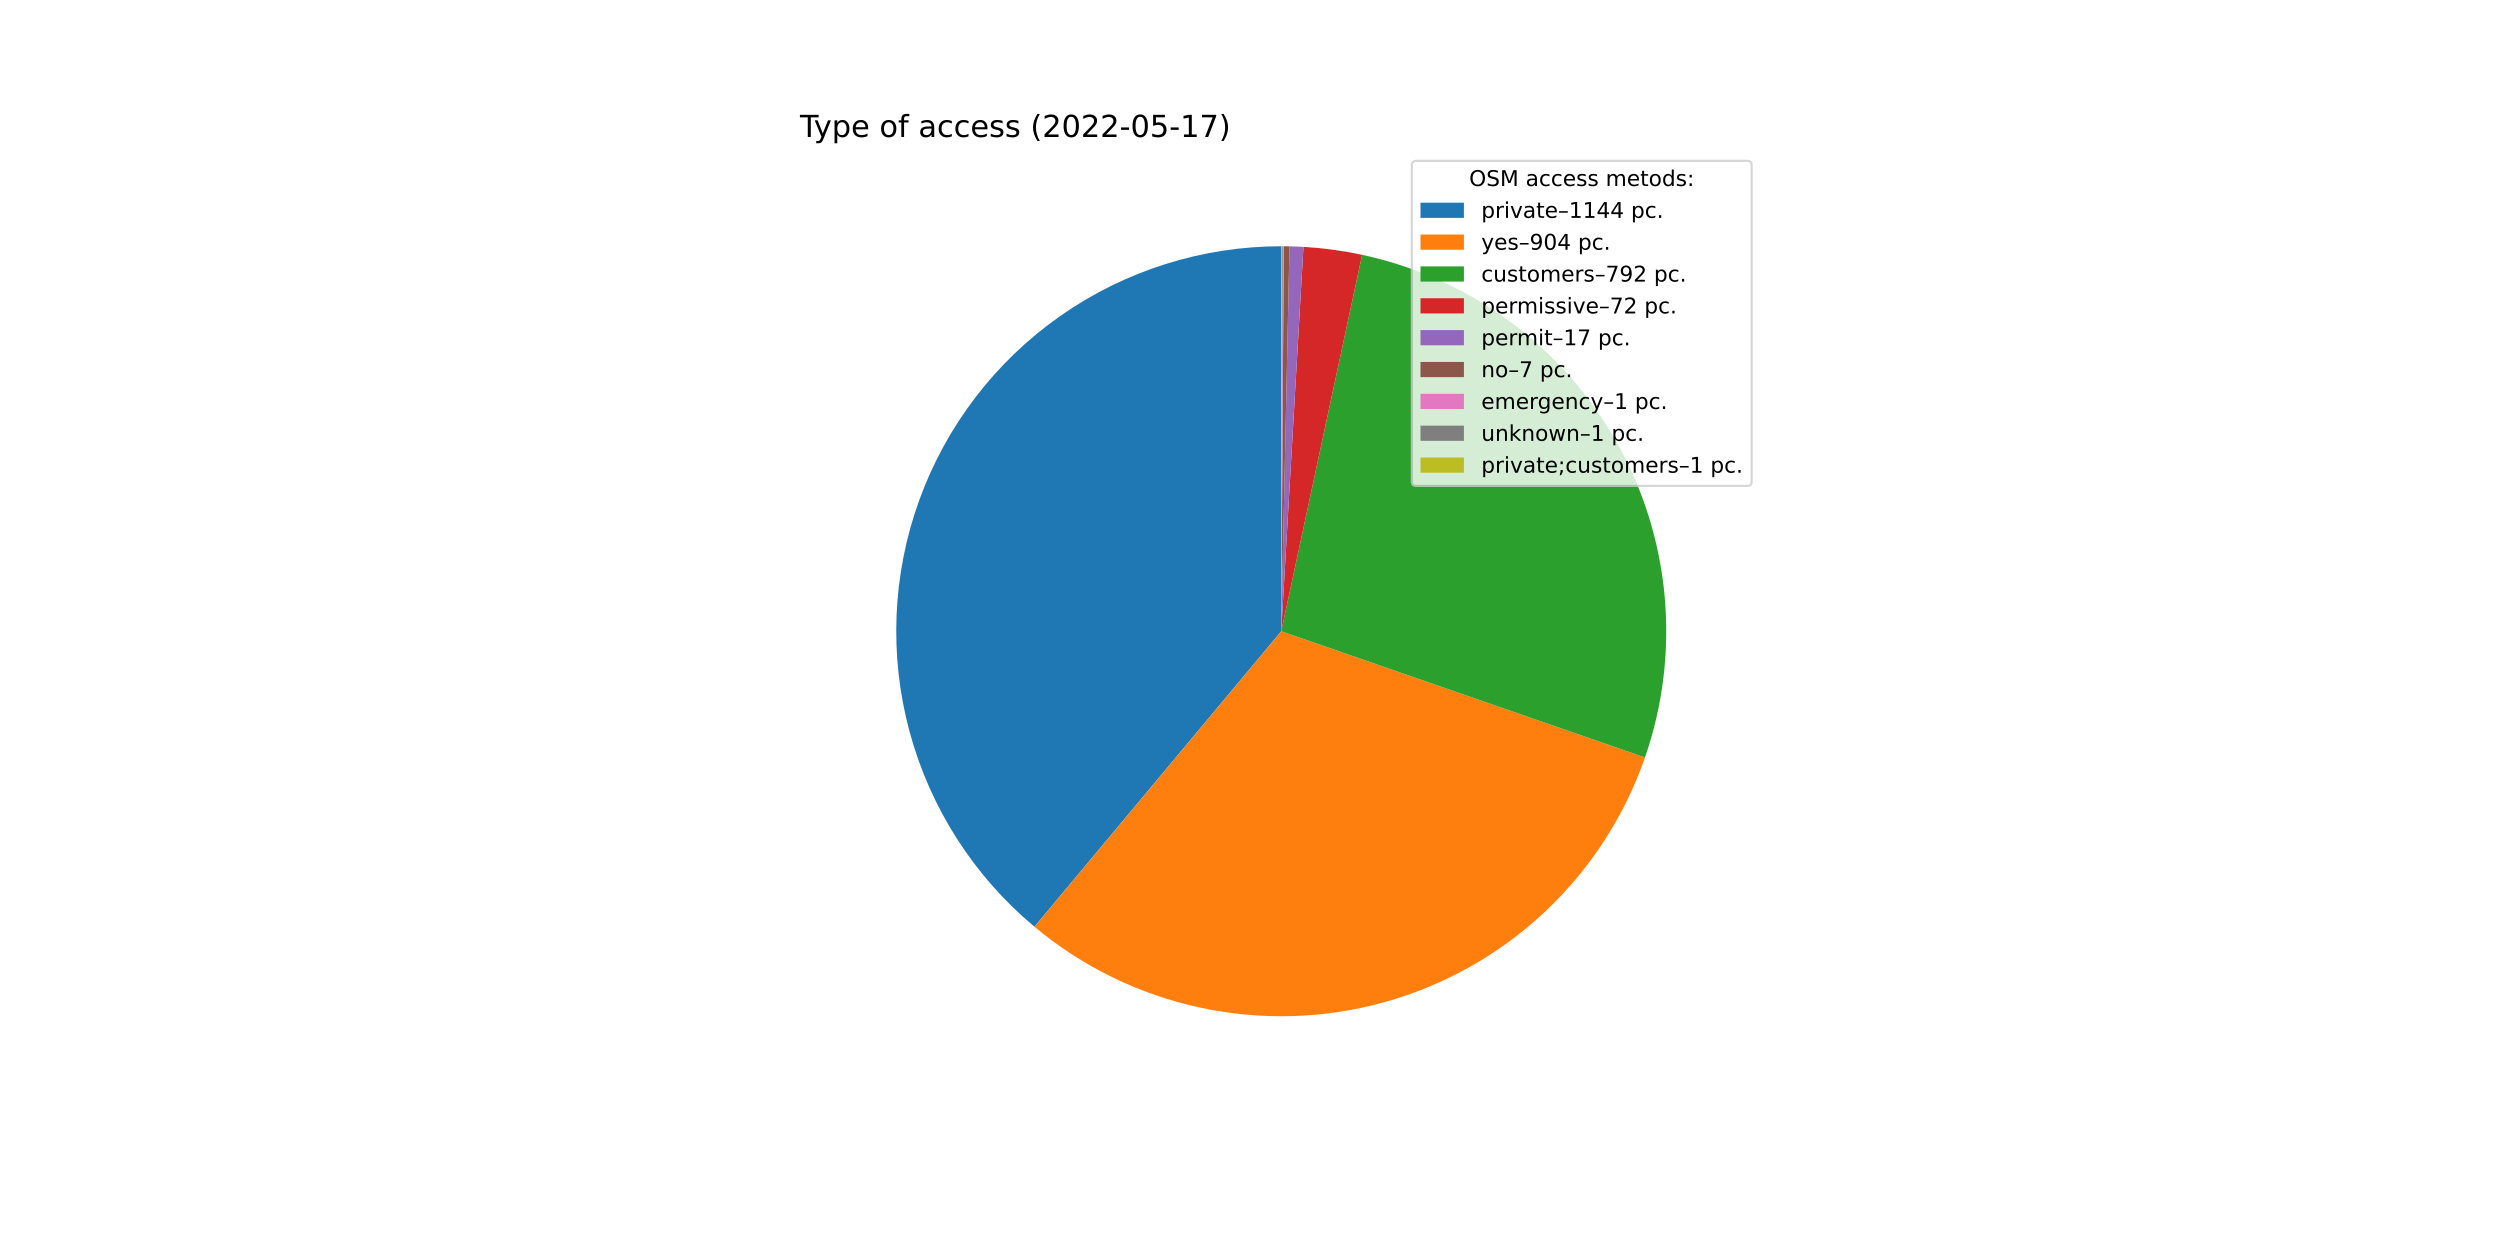
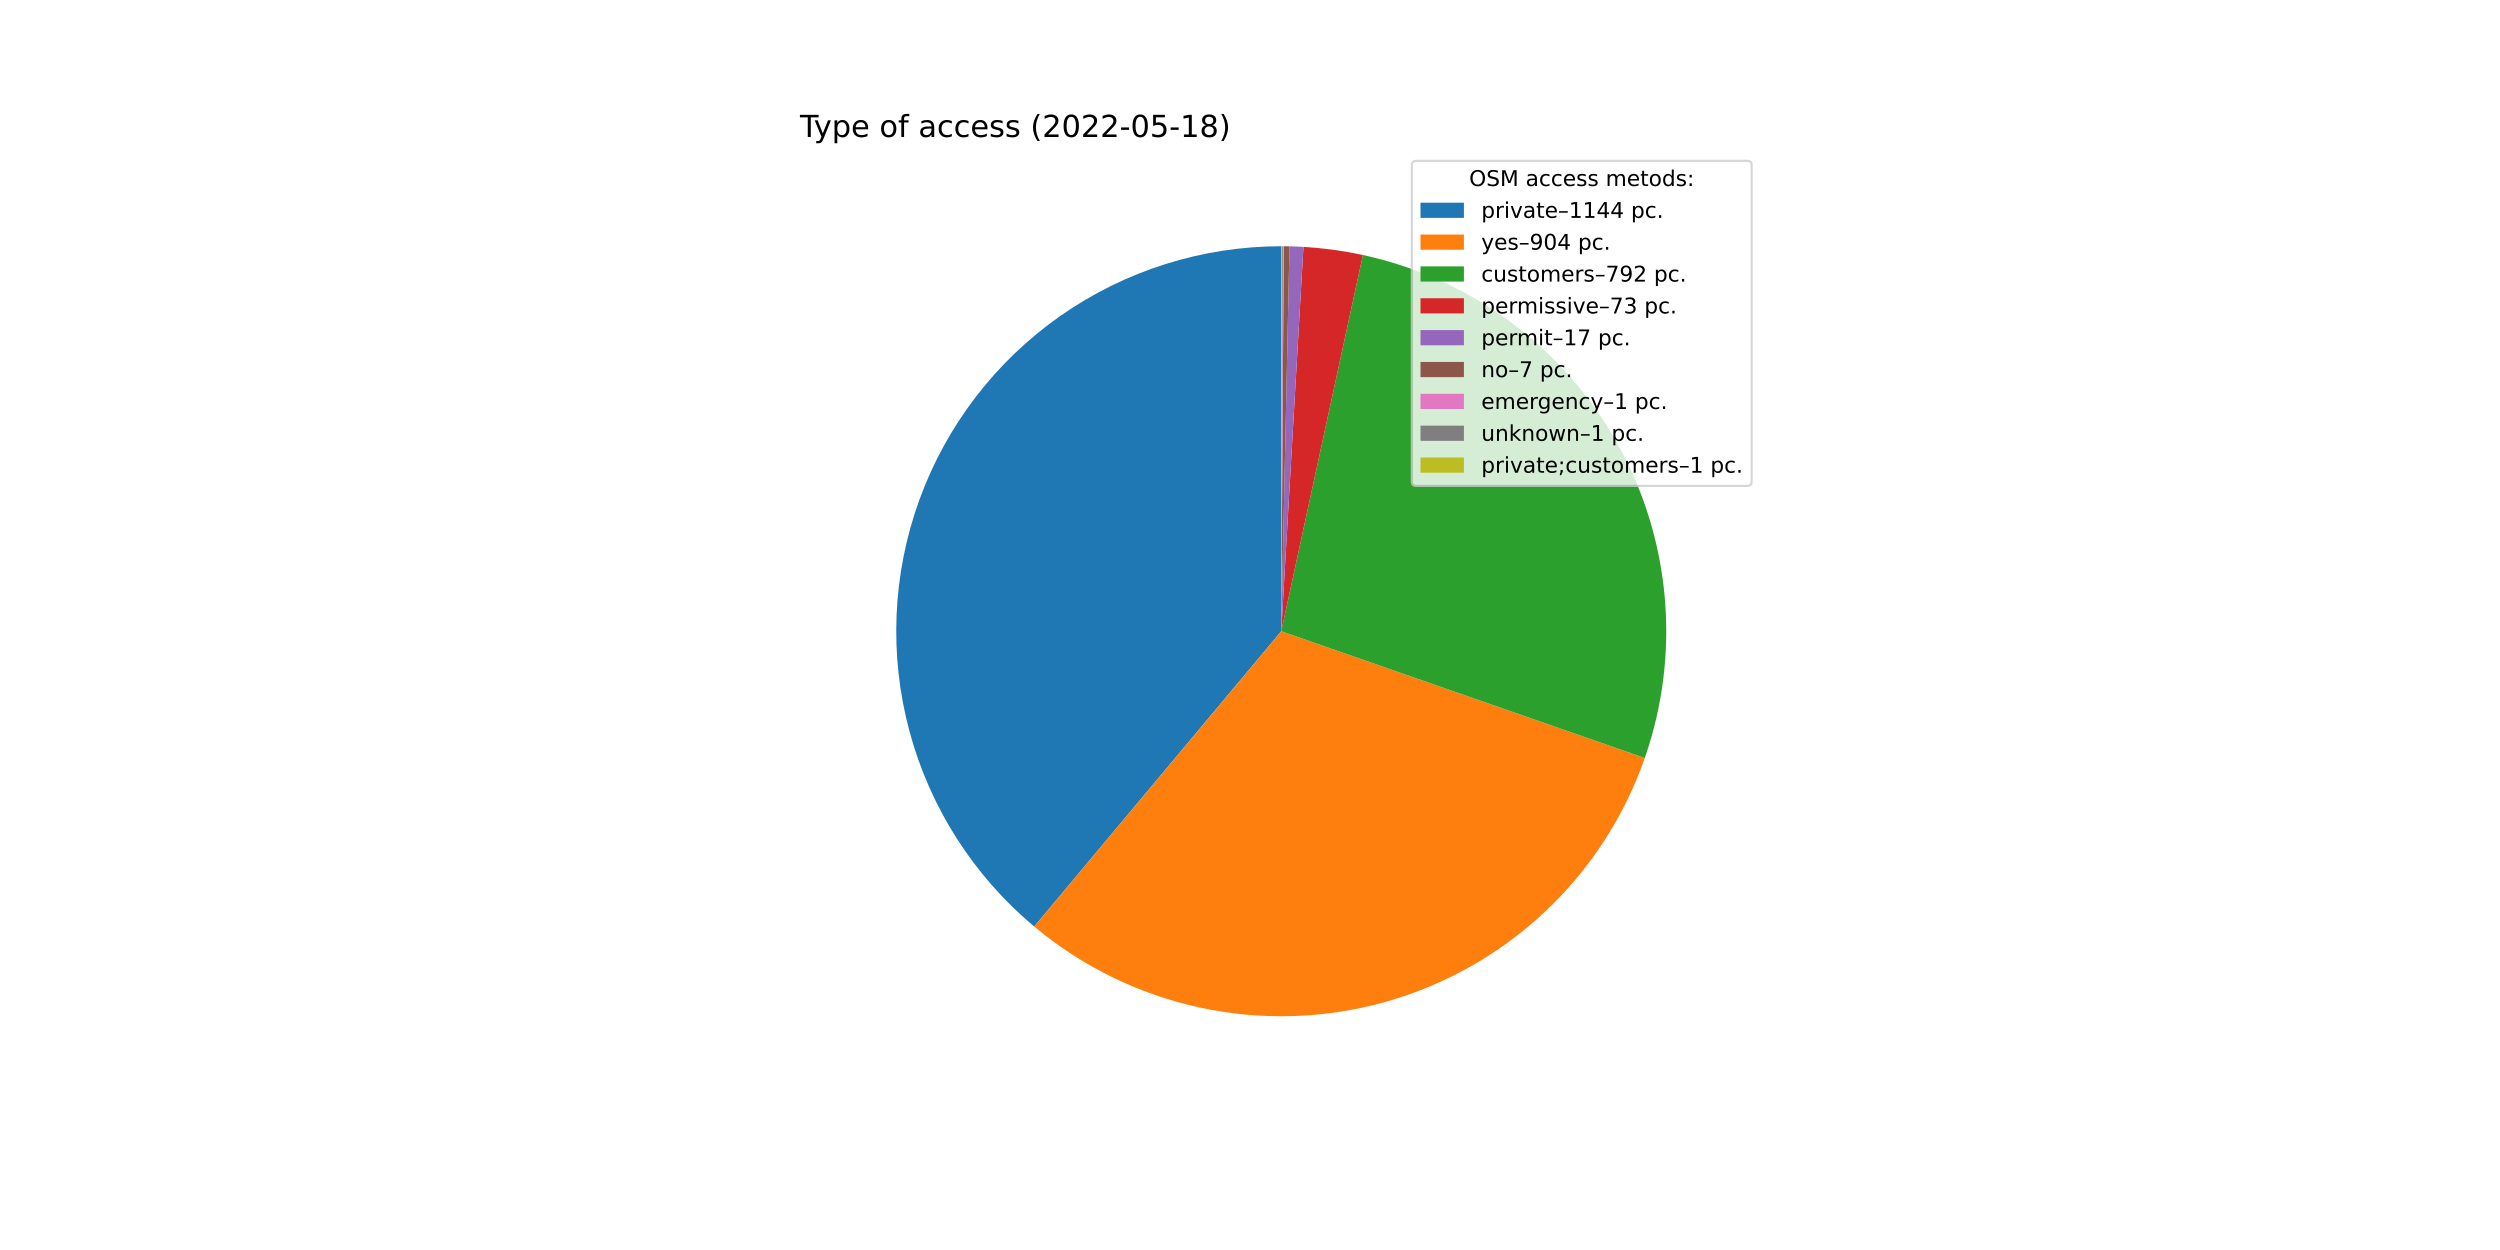
<svg xmlns="http://www.w3.org/2000/svg" xmlns:xlink="http://www.w3.org/1999/xlink" width="1152pt" height="576pt" viewBox="0 0 1152 576" version="1.1">
  <defs>
    <style type="text/css">*{stroke-linejoin: round; stroke-linecap: butt}</style>
  </defs>
  <g id="figure_1">
    <g id="patch_1">
      <path d="M 0 576  L 1152 576  L 1152 0  L 0 0  z " style="fill: #ffffff" />
    </g>
    <g id="axes_1">
      <g id="patch_2">
-         <path d="M 590.4 113.472  C 553.963 113.472 518.396 124.697 488.561 145.613  C 458.726 166.529 436.046 196.138 423.623 230.391  C 411.199 264.644 409.625 301.907 419.115 337.087  C 428.605 372.266 448.706 403.681 476.671 427.039  L 590.4 290.88  L 590.4 113.472  z " style="fill: #1f77b4" />
+         <path d="M 590.4 113.472  C 553.976 113.472 518.421 124.689 488.591 145.592  C 458.762 166.495 436.081 196.085 423.648 230.322  C 411.214 264.558 409.621 301.807 419.086 336.98  C 428.551 372.153 448.622 403.572 476.558 426.945  L 590.4 290.88  L 590.4 113.472  z " style="fill: #1f77b4" />
      </g>
      <g id="patch_3">
-         <path d="M 476.671 427.039  C 498.706 445.444 524.883 458.228 552.946 464.289  C 581.009 470.351 610.129 469.51 637.796 461.84  C 665.462 454.17 690.858 439.897 711.794 420.252  C 732.731 400.606 748.589 376.169 758.002 349.046  L 590.4 290.88  L 476.671 427.039  z " style="fill: #ff7f0e" />
+         <path d="M 476.558 426.945  C 498.57 445.362 524.726 458.165 552.773 464.252  C 580.821 470.339 609.931 469.53 637.597 461.895  C 665.263 454.259 690.668 440.023 711.623 420.412  C 732.578 400.801 748.465 376.395 757.915 349.295  L 590.4 290.88  L 476.558 426.945  z " style="fill: #ff7f0e" />
      </g>
      <g id="patch_4">
-         <path d="M 758.002 349.046  C 766.239 325.309 769.341 300.091 767.102 275.066  C 764.862 250.041 757.332 225.775 745.01 203.878  C 732.689 181.982 715.855 162.951 695.627 148.048  C 675.398 133.146 652.233 122.709 627.668 117.431  L 590.4 290.88  L 758.002 349.046  z " style="fill: #2ca02c" />
+         <path d="M 757.915 349.295  C 766.185 325.579 769.325 300.375 767.127 275.355  C 764.929 250.335 757.443 226.064 745.165 204.153  C 732.886 182.243 716.094 163.187 695.901 148.251  C 675.708 133.314 652.572 122.835 628.027 117.508  L 590.4 290.88  L 757.915 349.295  z " style="fill: #2ca02c" />
      </g>
      <g id="patch_5">
-         <path d="M 627.668 117.431  C 623.218 116.474 618.733 115.69 614.222 115.079  C 609.711 114.467 605.179 114.03 600.635 113.767  L 590.4 290.88  L 627.668 117.431  z " style="fill: #d62728" />
+         <path d="M 628.027 117.508  C 623.518 116.53 618.973 115.727 614.402 115.103  C 609.831 114.479 605.237 114.033 600.631 113.767  L 590.4 290.88  L 628.027 117.508  z " style="fill: #d62728" />
      </g>
      <g id="patch_6">
-         <path d="M 600.635 113.767  C 599.562 113.705 598.489 113.653 597.415 113.611  C 596.341 113.568 595.267 113.536 594.192 113.513  L 590.4 290.88  L 600.635 113.767  z " style="fill: #9467bd" />
+         <path d="M 600.631 113.767  C 599.559 113.705 598.486 113.653 597.412 113.611  C 596.339 113.568 595.265 113.535 594.191 113.513  L 590.4 290.88  L 600.631 113.767  z " style="fill: #9467bd" />
      </g>
      <g id="patch_7">
-         <path d="M 594.192 113.513  C 593.75 113.503 593.308 113.495 592.865 113.489  C 592.423 113.483 591.98 113.478 591.538 113.476  L 590.4 290.88  L 594.192 113.513  z " style="fill: #8c564b" />
+         <path d="M 594.191 113.513  C 593.749 113.503 593.307 113.495 592.864 113.489  C 592.422 113.483 591.98 113.478 591.537 113.476  L 590.4 290.88  L 594.191 113.513  z " style="fill: #8c564b" />
      </g>
      <g id="patch_8">
-         <path d="M 591.538 113.476  C 591.475 113.475 591.411 113.475 591.348 113.475  C 591.285 113.474 591.222 113.474 591.159 113.474  L 590.4 290.88  L 591.538 113.476  z " style="fill: #e377c2" />
+         <path d="M 591.537 113.476  C 591.474 113.475 591.411 113.475 591.348 113.475  C 591.285 113.474 591.222 113.474 591.158 113.474  L 590.4 290.88  L 591.537 113.476  z " style="fill: #e377c2" />
      </g>
      <g id="patch_9">
-         <path d="M 591.159 113.474  C 591.095 113.473 591.032 113.473 590.969 113.473  C 590.906 113.473 590.842 113.473 590.779 113.472  L 590.4 290.88  L 591.159 113.474  z " style="fill: #7f7f7f" />
+         <path d="M 591.158 113.474  C 591.095 113.473 591.032 113.473 590.969 113.473  C 590.906 113.473 590.842 113.473 590.779 113.472  L 590.4 290.88  L 591.158 113.474  z " style="fill: #7f7f7f" />
      </g>
      <g id="patch_10">
        <path d="M 590.779 113.472  C 590.716 113.472 590.653 113.472 590.59 113.472  C 590.526 113.472 590.463 113.472 590.4 113.472  L 590.4 290.88  L 590.779 113.472  z " style="fill: #bcbd22" />
      </g>
      <g id="matplotlib.axis_1" />
      <g id="matplotlib.axis_2" />
      <g id="text_1">
        <g transform="translate(368.64 63.12)scale(0.14 -0.14)">
          <defs>
            <path id="DejaVuSans-54" d="M -19 4666  L 3928 4666  L 3928 4134  L 2272 4134  L 2272 0  L 1638 0  L 1638 4134  L -19 4134  L -19 4666  z " transform="scale(0.015625)" />
            <path id="DejaVuSans-79" d="M 2059 -325  Q 1816 -950 1584 -1140  Q 1353 -1331 966 -1331  L 506 -1331  L 506 -850  L 844 -850  Q 1081 -850 1212 -737  Q 1344 -625 1503 -206  L 1606 56  L 191 3500  L 800 3500  L 1894 763  L 2988 3500  L 3597 3500  L 2059 -325  z " transform="scale(0.015625)" />
            <path id="DejaVuSans-70" d="M 1159 525  L 1159 -1331  L 581 -1331  L 581 3500  L 1159 3500  L 1159 2969  Q 1341 3281 1617 3432  Q 1894 3584 2278 3584  Q 2916 3584 3314 3078  Q 3713 2572 3713 1747  Q 3713 922 3314 415  Q 2916 -91 2278 -91  Q 1894 -91 1617 61  Q 1341 213 1159 525  z M 3116 1747  Q 3116 2381 2855 2742  Q 2594 3103 2138 3103  Q 1681 3103 1420 2742  Q 1159 2381 1159 1747  Q 1159 1113 1420 752  Q 1681 391 2138 391  Q 2594 391 2855 752  Q 3116 1113 3116 1747  z " transform="scale(0.015625)" />
            <path id="DejaVuSans-65" d="M 3597 1894  L 3597 1613  L 953 1613  Q 991 1019 1311 708  Q 1631 397 2203 397  Q 2534 397 2845 478  Q 3156 559 3463 722  L 3463 178  Q 3153 47 2828 -22  Q 2503 -91 2169 -91  Q 1331 -91 842 396  Q 353 884 353 1716  Q 353 2575 817 3079  Q 1281 3584 2069 3584  Q 2775 3584 3186 3129  Q 3597 2675 3597 1894  z M 3022 2063  Q 3016 2534 2758 2815  Q 2500 3097 2075 3097  Q 1594 3097 1305 2825  Q 1016 2553 972 2059  L 3022 2063  z " transform="scale(0.015625)" />
            <path id="DejaVuSans-20" transform="scale(0.015625)" />
            <path id="DejaVuSans-6f" d="M 1959 3097  Q 1497 3097 1228 2736  Q 959 2375 959 1747  Q 959 1119 1226 758  Q 1494 397 1959 397  Q 2419 397 2687 759  Q 2956 1122 2956 1747  Q 2956 2369 2687 2733  Q 2419 3097 1959 3097  z M 1959 3584  Q 2709 3584 3137 3096  Q 3566 2609 3566 1747  Q 3566 888 3137 398  Q 2709 -91 1959 -91  Q 1206 -91 779 398  Q 353 888 353 1747  Q 353 2609 779 3096  Q 1206 3584 1959 3584  z " transform="scale(0.015625)" />
            <path id="DejaVuSans-66" d="M 2375 4863  L 2375 4384  L 1825 4384  Q 1516 4384 1395 4259  Q 1275 4134 1275 3809  L 1275 3500  L 2222 3500  L 2222 3053  L 1275 3053  L 1275 0  L 697 0  L 697 3053  L 147 3053  L 147 3500  L 697 3500  L 697 3744  Q 697 4328 969 4595  Q 1241 4863 1831 4863  L 2375 4863  z " transform="scale(0.015625)" />
            <path id="DejaVuSans-61" d="M 2194 1759  Q 1497 1759 1228 1600  Q 959 1441 959 1056  Q 959 750 1161 570  Q 1363 391 1709 391  Q 2188 391 2477 730  Q 2766 1069 2766 1631  L 2766 1759  L 2194 1759  z M 3341 1997  L 3341 0  L 2766 0  L 2766 531  Q 2569 213 2275 61  Q 1981 -91 1556 -91  Q 1019 -91 701 211  Q 384 513 384 1019  Q 384 1609 779 1909  Q 1175 2209 1959 2209  L 2766 2209  L 2766 2266  Q 2766 2663 2505 2880  Q 2244 3097 1772 3097  Q 1472 3097 1187 3025  Q 903 2953 641 2809  L 641 3341  Q 956 3463 1253 3523  Q 1550 3584 1831 3584  Q 2591 3584 2966 3190  Q 3341 2797 3341 1997  z " transform="scale(0.015625)" />
            <path id="DejaVuSans-63" d="M 3122 3366  L 3122 2828  Q 2878 2963 2633 3030  Q 2388 3097 2138 3097  Q 1578 3097 1268 2742  Q 959 2388 959 1747  Q 959 1106 1268 751  Q 1578 397 2138 397  Q 2388 397 2633 464  Q 2878 531 3122 666  L 3122 134  Q 2881 22 2623 -34  Q 2366 -91 2075 -91  Q 1284 -91 818 406  Q 353 903 353 1747  Q 353 2603 823 3093  Q 1294 3584 2113 3584  Q 2378 3584 2631 3529  Q 2884 3475 3122 3366  z " transform="scale(0.015625)" />
            <path id="DejaVuSans-73" d="M 2834 3397  L 2834 2853  Q 2591 2978 2328 3040  Q 2066 3103 1784 3103  Q 1356 3103 1142 2972  Q 928 2841 928 2578  Q 928 2378 1081 2264  Q 1234 2150 1697 2047  L 1894 2003  Q 2506 1872 2764 1633  Q 3022 1394 3022 966  Q 3022 478 2636 193  Q 2250 -91 1575 -91  Q 1294 -91 989 -36  Q 684 19 347 128  L 347 722  Q 666 556 975 473  Q 1284 391 1588 391  Q 1994 391 2212 530  Q 2431 669 2431 922  Q 2431 1156 2273 1281  Q 2116 1406 1581 1522  L 1381 1569  Q 847 1681 609 1914  Q 372 2147 372 2553  Q 372 3047 722 3315  Q 1072 3584 1716 3584  Q 2034 3584 2315 3537  Q 2597 3491 2834 3397  z " transform="scale(0.015625)" />
            <path id="DejaVuSans-28" d="M 1984 4856  Q 1566 4138 1362 3434  Q 1159 2731 1159 2009  Q 1159 1288 1364 580  Q 1569 -128 1984 -844  L 1484 -844  Q 1016 -109 783 600  Q 550 1309 550 2009  Q 550 2706 781 3412  Q 1013 4119 1484 4856  L 1984 4856  z " transform="scale(0.015625)" />
            <path id="DejaVuSans-32" d="M 1228 531  L 3431 531  L 3431 0  L 469 0  L 469 531  Q 828 903 1448 1529  Q 2069 2156 2228 2338  Q 2531 2678 2651 2914  Q 2772 3150 2772 3378  Q 2772 3750 2511 3984  Q 2250 4219 1831 4219  Q 1534 4219 1204 4116  Q 875 4013 500 3803  L 500 4441  Q 881 4594 1212 4672  Q 1544 4750 1819 4750  Q 2544 4750 2975 4387  Q 3406 4025 3406 3419  Q 3406 3131 3298 2873  Q 3191 2616 2906 2266  Q 2828 2175 2409 1742  Q 1991 1309 1228 531  z " transform="scale(0.015625)" />
            <path id="DejaVuSans-30" d="M 2034 4250  Q 1547 4250 1301 3770  Q 1056 3291 1056 2328  Q 1056 1369 1301 889  Q 1547 409 2034 409  Q 2525 409 2770 889  Q 3016 1369 3016 2328  Q 3016 3291 2770 3770  Q 2525 4250 2034 4250  z M 2034 4750  Q 2819 4750 3233 4129  Q 3647 3509 3647 2328  Q 3647 1150 3233 529  Q 2819 -91 2034 -91  Q 1250 -91 836 529  Q 422 1150 422 2328  Q 422 3509 836 4129  Q 1250 4750 2034 4750  z " transform="scale(0.015625)" />
            <path id="DejaVuSans-2d" d="M 313 2009  L 1997 2009  L 1997 1497  L 313 1497  L 313 2009  z " transform="scale(0.015625)" />
            <path id="DejaVuSans-35" d="M 691 4666  L 3169 4666  L 3169 4134  L 1269 4134  L 1269 2991  Q 1406 3038 1543 3061  Q 1681 3084 1819 3084  Q 2600 3084 3056 2656  Q 3513 2228 3513 1497  Q 3513 744 3044 326  Q 2575 -91 1722 -91  Q 1428 -91 1123 -41  Q 819 9 494 109  L 494 744  Q 775 591 1075 516  Q 1375 441 1709 441  Q 2250 441 2565 725  Q 2881 1009 2881 1497  Q 2881 1984 2565 2268  Q 2250 2553 1709 2553  Q 1456 2553 1204 2497  Q 953 2441 691 2322  L 691 4666  z " transform="scale(0.015625)" />
            <path id="DejaVuSans-31" d="M 794 531  L 1825 531  L 1825 4091  L 703 3866  L 703 4441  L 1819 4666  L 2450 4666  L 2450 531  L 3481 531  L 3481 0  L 794 0  L 794 531  z " transform="scale(0.015625)" />
-             <path id="DejaVuSans-37" d="M 525 4666  L 3525 4666  L 3525 4397  L 1831 0  L 1172 0  L 2766 4134  L 525 4134  L 525 4666  z " transform="scale(0.015625)" />
+             <path id="DejaVuSans-38" d="M 2034 2216  Q 1584 2216 1326 1975  Q 1069 1734 1069 1313  Q 1069 891 1326 650  Q 1584 409 2034 409  Q 2484 409 2743 651  Q 3003 894 3003 1313  Q 3003 1734 2745 1975  Q 2488 2216 2034 2216  z M 1403 2484  Q 997 2584 770 2862  Q 544 3141 544 3541  Q 544 4100 942 4425  Q 1341 4750 2034 4750  Q 2731 4750 3128 4425  Q 3525 4100 3525 3541  Q 3525 3141 3298 2862  Q 3072 2584 2669 2484  Q 3125 2378 3379 2068  Q 3634 1759 3634 1313  Q 3634 634 3220 271  Q 2806 -91 2034 -91  Q 1263 -91 848 271  Q 434 634 434 1313  Q 434 1759 690 2068  Q 947 2378 1403 2484  z M 1172 3481  Q 1172 3119 1398 2916  Q 1625 2713 2034 2713  Q 2441 2713 2670 2916  Q 2900 3119 2900 3481  Q 2900 3844 2670 4047  Q 2441 4250 2034 4250  Q 1625 4250 1398 4047  Q 1172 3844 1172 3481  z " transform="scale(0.015625)" />
            <path id="DejaVuSans-29" d="M 513 4856  L 1013 4856  Q 1481 4119 1714 3412  Q 1947 2706 1947 2009  Q 1947 1309 1714 600  Q 1481 -109 1013 -844  L 513 -844  Q 928 -128 1133 580  Q 1338 1288 1338 2009  Q 1338 2731 1133 3434  Q 928 4138 513 4856  z " transform="scale(0.015625)" />
          </defs>
          <use xlink:href="#DejaVuSans-54" />
          <use xlink:href="#DejaVuSans-79" x="45.459" />
          <use xlink:href="#DejaVuSans-70" x="104.639" />
          <use xlink:href="#DejaVuSans-65" x="168.115" />
          <use xlink:href="#DejaVuSans-20" x="229.639" />
          <use xlink:href="#DejaVuSans-6f" x="261.426" />
          <use xlink:href="#DejaVuSans-66" x="322.607" />
          <use xlink:href="#DejaVuSans-20" x="357.812" />
          <use xlink:href="#DejaVuSans-61" x="389.6" />
          <use xlink:href="#DejaVuSans-63" x="450.879" />
          <use xlink:href="#DejaVuSans-63" x="505.859" />
          <use xlink:href="#DejaVuSans-65" x="560.84" />
          <use xlink:href="#DejaVuSans-73" x="622.363" />
          <use xlink:href="#DejaVuSans-73" x="674.463" />
          <use xlink:href="#DejaVuSans-20" x="726.562" />
          <use xlink:href="#DejaVuSans-28" x="758.35" />
          <use xlink:href="#DejaVuSans-32" x="797.363" />
          <use xlink:href="#DejaVuSans-30" x="860.986" />
          <use xlink:href="#DejaVuSans-32" x="924.609" />
          <use xlink:href="#DejaVuSans-32" x="988.232" />
          <use xlink:href="#DejaVuSans-2d" x="1051.855" />
          <use xlink:href="#DejaVuSans-30" x="1087.939" />
          <use xlink:href="#DejaVuSans-35" x="1151.562" />
          <use xlink:href="#DejaVuSans-2d" x="1215.186" />
          <use xlink:href="#DejaVuSans-31" x="1251.27" />
-           <use xlink:href="#DejaVuSans-37" x="1314.893" />
+           <use xlink:href="#DejaVuSans-38" x="1314.893" />
          <use xlink:href="#DejaVuSans-29" x="1378.516" />
        </g>
      </g>
      <g id="legend_1">
        <g id="patch_11">
          <path d="M 652.569 223.901  L 805.16 223.901  Q 807.16 223.901 807.16 221.901  L 807.16 76.12  Q 807.16 74.12 805.16 74.12  L 652.569 74.12  Q 650.569 74.12 650.569 76.12  L 650.569 221.901  Q 650.569 223.901 652.569 223.901  z " style="fill: #ffffff; opacity: 0.8; stroke: #cccccc; stroke-linejoin: miter" />
        </g>
        <g id="text_2">
          <g transform="translate(676.9842 85.71844)scale(0.1 -0.1)">
            <defs>
              <path id="DejaVuSans-4f" d="M 2522 4238  Q 1834 4238 1429 3725  Q 1025 3213 1025 2328  Q 1025 1447 1429 934  Q 1834 422 2522 422  Q 3209 422 3611 934  Q 4013 1447 4013 2328  Q 4013 3213 3611 3725  Q 3209 4238 2522 4238  z M 2522 4750  Q 3503 4750 4090 4092  Q 4678 3434 4678 2328  Q 4678 1225 4090 567  Q 3503 -91 2522 -91  Q 1538 -91 948 565  Q 359 1222 359 2328  Q 359 3434 948 4092  Q 1538 4750 2522 4750  z " transform="scale(0.015625)" />
              <path id="DejaVuSans-53" d="M 3425 4513  L 3425 3897  Q 3066 4069 2747 4153  Q 2428 4238 2131 4238  Q 1616 4238 1336 4038  Q 1056 3838 1056 3469  Q 1056 3159 1242 3001  Q 1428 2844 1947 2747  L 2328 2669  Q 3034 2534 3370 2195  Q 3706 1856 3706 1288  Q 3706 609 3251 259  Q 2797 -91 1919 -91  Q 1588 -91 1214 -16  Q 841 59 441 206  L 441 856  Q 825 641 1194 531  Q 1563 422 1919 422  Q 2459 422 2753 634  Q 3047 847 3047 1241  Q 3047 1584 2836 1778  Q 2625 1972 2144 2069  L 1759 2144  Q 1053 2284 737 2584  Q 422 2884 422 3419  Q 422 4038 858 4394  Q 1294 4750 2059 4750  Q 2388 4750 2728 4690  Q 3069 4631 3425 4513  z " transform="scale(0.015625)" />
              <path id="DejaVuSans-4d" d="M 628 4666  L 1569 4666  L 2759 1491  L 3956 4666  L 4897 4666  L 4897 0  L 4281 0  L 4281 4097  L 3078 897  L 2444 897  L 1241 4097  L 1241 0  L 628 0  L 628 4666  z " transform="scale(0.015625)" />
              <path id="DejaVuSans-6d" d="M 3328 2828  Q 3544 3216 3844 3400  Q 4144 3584 4550 3584  Q 5097 3584 5394 3201  Q 5691 2819 5691 2113  L 5691 0  L 5113 0  L 5113 2094  Q 5113 2597 4934 2840  Q 4756 3084 4391 3084  Q 3944 3084 3684 2787  Q 3425 2491 3425 1978  L 3425 0  L 2847 0  L 2847 2094  Q 2847 2600 2669 2842  Q 2491 3084 2119 3084  Q 1678 3084 1418 2786  Q 1159 2488 1159 1978  L 1159 0  L 581 0  L 581 3500  L 1159 3500  L 1159 2956  Q 1356 3278 1631 3431  Q 1906 3584 2284 3584  Q 2666 3584 2933 3390  Q 3200 3197 3328 2828  z " transform="scale(0.015625)" />
              <path id="DejaVuSans-74" d="M 1172 4494  L 1172 3500  L 2356 3500  L 2356 3053  L 1172 3053  L 1172 1153  Q 1172 725 1289 603  Q 1406 481 1766 481  L 2356 481  L 2356 0  L 1766 0  Q 1100 0 847 248  Q 594 497 594 1153  L 594 3053  L 172 3053  L 172 3500  L 594 3500  L 594 4494  L 1172 4494  z " transform="scale(0.015625)" />
              <path id="DejaVuSans-64" d="M 2906 2969  L 2906 4863  L 3481 4863  L 3481 0  L 2906 0  L 2906 525  Q 2725 213 2448 61  Q 2172 -91 1784 -91  Q 1150 -91 751 415  Q 353 922 353 1747  Q 353 2572 751 3078  Q 1150 3584 1784 3584  Q 2172 3584 2448 3432  Q 2725 3281 2906 2969  z M 947 1747  Q 947 1113 1208 752  Q 1469 391 1925 391  Q 2381 391 2643 752  Q 2906 1113 2906 1747  Q 2906 2381 2643 2742  Q 2381 3103 1925 3103  Q 1469 3103 1208 2742  Q 947 2381 947 1747  z " transform="scale(0.015625)" />
              <path id="DejaVuSans-3a" d="M 750 794  L 1409 794  L 1409 0  L 750 0  L 750 794  z M 750 3309  L 1409 3309  L 1409 2516  L 750 2516  L 750 3309  z " transform="scale(0.015625)" />
            </defs>
            <use xlink:href="#DejaVuSans-4f" />
            <use xlink:href="#DejaVuSans-53" x="78.711" />
            <use xlink:href="#DejaVuSans-4d" x="142.188" />
            <use xlink:href="#DejaVuSans-20" x="228.467" />
            <use xlink:href="#DejaVuSans-61" x="260.254" />
            <use xlink:href="#DejaVuSans-63" x="321.533" />
            <use xlink:href="#DejaVuSans-63" x="376.514" />
            <use xlink:href="#DejaVuSans-65" x="431.494" />
            <use xlink:href="#DejaVuSans-73" x="493.018" />
            <use xlink:href="#DejaVuSans-73" x="545.117" />
            <use xlink:href="#DejaVuSans-20" x="597.217" />
            <use xlink:href="#DejaVuSans-6d" x="629.004" />
            <use xlink:href="#DejaVuSans-65" x="726.416" />
            <use xlink:href="#DejaVuSans-74" x="787.939" />
            <use xlink:href="#DejaVuSans-6f" x="827.148" />
            <use xlink:href="#DejaVuSans-64" x="888.33" />
            <use xlink:href="#DejaVuSans-73" x="951.807" />
            <use xlink:href="#DejaVuSans-3a" x="1003.906" />
          </g>
        </g>
        <g id="patch_12">
          <path d="M 654.569 100.397  L 674.569 100.397  L 674.569 93.397  L 654.569 93.397  z " style="fill: #1f77b4" />
        </g>
        <g id="text_3">
          <g transform="translate(682.5694 100.3966)scale(0.1 -0.1)">
            <defs>
              <path id="DejaVuSans-72" d="M 2631 2963  Q 2534 3019 2420 3045  Q 2306 3072 2169 3072  Q 1681 3072 1420 2755  Q 1159 2438 1159 1844  L 1159 0  L 581 0  L 581 3500  L 1159 3500  L 1159 2956  Q 1341 3275 1631 3429  Q 1922 3584 2338 3584  Q 2397 3584 2469 3576  Q 2541 3569 2628 3553  L 2631 2963  z " transform="scale(0.015625)" />
              <path id="DejaVuSans-69" d="M 603 3500  L 1178 3500  L 1178 0  L 603 0  L 603 3500  z M 603 4863  L 1178 4863  L 1178 4134  L 603 4134  L 603 4863  z " transform="scale(0.015625)" />
              <path id="DejaVuSans-76" d="M 191 3500  L 800 3500  L 1894 563  L 2988 3500  L 3597 3500  L 2284 0  L 1503 0  L 191 3500  z " transform="scale(0.015625)" />
              <path id="DejaVuSans-2013" d="M 313 1978  L 2888 1978  L 2888 1528  L 313 1528  L 313 1978  z " transform="scale(0.015625)" />
              <path id="DejaVuSans-34" d="M 2419 4116  L 825 1625  L 2419 1625  L 2419 4116  z M 2253 4666  L 3047 4666  L 3047 1625  L 3713 1625  L 3713 1100  L 3047 1100  L 3047 0  L 2419 0  L 2419 1100  L 313 1100  L 313 1709  L 2253 4666  z " transform="scale(0.015625)" />
              <path id="DejaVuSans-2e" d="M 684 794  L 1344 794  L 1344 0  L 684 0  L 684 794  z " transform="scale(0.015625)" />
            </defs>
            <use xlink:href="#DejaVuSans-70" />
            <use xlink:href="#DejaVuSans-72" x="63.477" />
            <use xlink:href="#DejaVuSans-69" x="104.59" />
            <use xlink:href="#DejaVuSans-76" x="132.373" />
            <use xlink:href="#DejaVuSans-61" x="191.553" />
            <use xlink:href="#DejaVuSans-74" x="252.832" />
            <use xlink:href="#DejaVuSans-65" x="292.041" />
            <use xlink:href="#DejaVuSans-2013" x="353.564" />
            <use xlink:href="#DejaVuSans-31" x="403.564" />
            <use xlink:href="#DejaVuSans-31" x="467.188" />
            <use xlink:href="#DejaVuSans-34" x="530.811" />
            <use xlink:href="#DejaVuSans-34" x="594.434" />
            <use xlink:href="#DejaVuSans-20" x="658.057" />
            <use xlink:href="#DejaVuSans-70" x="689.844" />
            <use xlink:href="#DejaVuSans-63" x="753.32" />
            <use xlink:href="#DejaVuSans-2e" x="808.301" />
          </g>
        </g>
        <g id="patch_13">
          <path d="M 654.569 115.075  L 674.569 115.075  L 674.569 108.075  L 654.569 108.075  z " style="fill: #ff7f0e" />
        </g>
        <g id="text_4">
          <g transform="translate(682.5694 115.0747)scale(0.1 -0.1)">
            <defs>
              <path id="DejaVuSans-39" d="M 703 97  L 703 672  Q 941 559 1184 500  Q 1428 441 1663 441  Q 2288 441 2617 861  Q 2947 1281 2994 2138  Q 2813 1869 2534 1725  Q 2256 1581 1919 1581  Q 1219 1581 811 2004  Q 403 2428 403 3163  Q 403 3881 828 4315  Q 1253 4750 1959 4750  Q 2769 4750 3195 4129  Q 3622 3509 3622 2328  Q 3622 1225 3098 567  Q 2575 -91 1691 -91  Q 1453 -91 1209 -44  Q 966 3 703 97  z M 1959 2075  Q 2384 2075 2632 2365  Q 2881 2656 2881 3163  Q 2881 3666 2632 3958  Q 2384 4250 1959 4250  Q 1534 4250 1286 3958  Q 1038 3666 1038 3163  Q 1038 2656 1286 2365  Q 1534 2075 1959 2075  z " transform="scale(0.015625)" />
            </defs>
            <use xlink:href="#DejaVuSans-79" />
            <use xlink:href="#DejaVuSans-65" x="59.18" />
            <use xlink:href="#DejaVuSans-73" x="120.703" />
            <use xlink:href="#DejaVuSans-2013" x="172.803" />
            <use xlink:href="#DejaVuSans-39" x="222.803" />
            <use xlink:href="#DejaVuSans-30" x="286.426" />
            <use xlink:href="#DejaVuSans-34" x="350.049" />
            <use xlink:href="#DejaVuSans-20" x="413.672" />
            <use xlink:href="#DejaVuSans-70" x="445.459" />
            <use xlink:href="#DejaVuSans-63" x="508.936" />
            <use xlink:href="#DejaVuSans-2e" x="563.916" />
          </g>
        </g>
        <g id="patch_14">
          <path d="M 654.569 129.753  L 674.569 129.753  L 674.569 122.753  L 654.569 122.753  z " style="fill: #2ca02c" />
        </g>
        <g id="text_5">
          <g transform="translate(682.5694 129.7528)scale(0.1 -0.1)">
            <defs>
              <path id="DejaVuSans-75" d="M 544 1381  L 544 3500  L 1119 3500  L 1119 1403  Q 1119 906 1312 657  Q 1506 409 1894 409  Q 2359 409 2629 706  Q 2900 1003 2900 1516  L 2900 3500  L 3475 3500  L 3475 0  L 2900 0  L 2900 538  Q 2691 219 2414 64  Q 2138 -91 1772 -91  Q 1169 -91 856 284  Q 544 659 544 1381  z M 1991 3584  L 1991 3584  z " transform="scale(0.015625)" />
+               <path id="DejaVuSans-37" d="M 525 4666  L 3525 4666  L 3525 4397  L 1831 0  L 1172 0  L 2766 4134  L 525 4134  L 525 4666  z " transform="scale(0.015625)" />
            </defs>
            <use xlink:href="#DejaVuSans-63" />
            <use xlink:href="#DejaVuSans-75" x="54.98" />
            <use xlink:href="#DejaVuSans-73" x="118.359" />
            <use xlink:href="#DejaVuSans-74" x="170.459" />
            <use xlink:href="#DejaVuSans-6f" x="209.668" />
            <use xlink:href="#DejaVuSans-6d" x="270.85" />
            <use xlink:href="#DejaVuSans-65" x="368.262" />
            <use xlink:href="#DejaVuSans-72" x="429.785" />
            <use xlink:href="#DejaVuSans-73" x="470.898" />
            <use xlink:href="#DejaVuSans-2013" x="522.998" />
            <use xlink:href="#DejaVuSans-37" x="572.998" />
            <use xlink:href="#DejaVuSans-39" x="636.621" />
            <use xlink:href="#DejaVuSans-32" x="700.244" />
            <use xlink:href="#DejaVuSans-20" x="763.867" />
            <use xlink:href="#DejaVuSans-70" x="795.654" />
            <use xlink:href="#DejaVuSans-63" x="859.131" />
            <use xlink:href="#DejaVuSans-2e" x="914.111" />
          </g>
        </g>
        <g id="patch_15">
          <path d="M 654.569 144.431  L 674.569 144.431  L 674.569 137.431  L 654.569 137.431  z " style="fill: #d62728" />
        </g>
        <g id="text_6">
          <g transform="translate(682.5694 144.4309)scale(0.1 -0.1)">
+             <defs>
+               <path id="DejaVuSans-33" d="M 2597 2516  Q 3050 2419 3304 2112  Q 3559 1806 3559 1356  Q 3559 666 3084 287  Q 2609 -91 1734 -91  Q 1441 -91 1130 -33  Q 819 25 488 141  L 488 750  Q 750 597 1062 519  Q 1375 441 1716 441  Q 2309 441 2620 675  Q 2931 909 2931 1356  Q 2931 1769 2642 2001  Q 2353 2234 1838 2234  L 1294 2234  L 1294 2753  L 1863 2753  Q 2328 2753 2575 2939  Q 2822 3125 2822 3475  Q 2822 3834 2567 4026  Q 2313 4219 1838 4219  Q 1578 4219 1281 4162  Q 984 4106 628 3988  L 628 4550  Q 988 4650 1302 4700  Q 1616 4750 1894 4750  Q 2613 4750 3031 4423  Q 3450 4097 3450 3541  Q 3450 3153 3228 2886  Q 3006 2619 2597 2516  z " transform="scale(0.015625)" />
+             </defs>
            <use xlink:href="#DejaVuSans-70" />
            <use xlink:href="#DejaVuSans-65" x="63.477" />
            <use xlink:href="#DejaVuSans-72" x="125" />
            <use xlink:href="#DejaVuSans-6d" x="164.363" />
            <use xlink:href="#DejaVuSans-69" x="261.775" />
            <use xlink:href="#DejaVuSans-73" x="289.559" />
            <use xlink:href="#DejaVuSans-73" x="341.658" />
            <use xlink:href="#DejaVuSans-69" x="393.758" />
            <use xlink:href="#DejaVuSans-76" x="421.541" />
            <use xlink:href="#DejaVuSans-65" x="480.721" />
            <use xlink:href="#DejaVuSans-2013" x="542.244" />
            <use xlink:href="#DejaVuSans-37" x="592.244" />
-             <use xlink:href="#DejaVuSans-32" x="655.867" />
+             <use xlink:href="#DejaVuSans-33" x="655.867" />
            <use xlink:href="#DejaVuSans-20" x="719.49" />
            <use xlink:href="#DejaVuSans-70" x="751.277" />
            <use xlink:href="#DejaVuSans-63" x="814.754" />
            <use xlink:href="#DejaVuSans-2e" x="869.734" />
          </g>
        </g>
        <g id="patch_16">
          <path d="M 654.569 159.109  L 674.569 159.109  L 674.569 152.109  L 654.569 152.109  z " style="fill: #9467bd" />
        </g>
        <g id="text_7">
          <g transform="translate(682.5694 159.1091)scale(0.1 -0.1)">
            <use xlink:href="#DejaVuSans-70" />
            <use xlink:href="#DejaVuSans-65" x="63.477" />
            <use xlink:href="#DejaVuSans-72" x="125" />
            <use xlink:href="#DejaVuSans-6d" x="164.363" />
            <use xlink:href="#DejaVuSans-69" x="261.775" />
            <use xlink:href="#DejaVuSans-74" x="289.559" />
            <use xlink:href="#DejaVuSans-2013" x="328.768" />
            <use xlink:href="#DejaVuSans-31" x="378.768" />
            <use xlink:href="#DejaVuSans-37" x="442.391" />
            <use xlink:href="#DejaVuSans-20" x="506.014" />
            <use xlink:href="#DejaVuSans-70" x="537.801" />
            <use xlink:href="#DejaVuSans-63" x="601.277" />
            <use xlink:href="#DejaVuSans-2e" x="656.258" />
          </g>
        </g>
        <g id="patch_17">
          <path d="M 654.569 173.787  L 674.569 173.787  L 674.569 166.787  L 654.569 166.787  z " style="fill: #8c564b" />
        </g>
        <g id="text_8">
          <g transform="translate(682.5694 173.7872)scale(0.1 -0.1)">
            <defs>
              <path id="DejaVuSans-6e" d="M 3513 2113  L 3513 0  L 2938 0  L 2938 2094  Q 2938 2591 2744 2837  Q 2550 3084 2163 3084  Q 1697 3084 1428 2787  Q 1159 2491 1159 1978  L 1159 0  L 581 0  L 581 3500  L 1159 3500  L 1159 2956  Q 1366 3272 1645 3428  Q 1925 3584 2291 3584  Q 2894 3584 3203 3211  Q 3513 2838 3513 2113  z " transform="scale(0.015625)" />
            </defs>
            <use xlink:href="#DejaVuSans-6e" />
            <use xlink:href="#DejaVuSans-6f" x="63.379" />
            <use xlink:href="#DejaVuSans-2013" x="124.561" />
            <use xlink:href="#DejaVuSans-37" x="174.561" />
            <use xlink:href="#DejaVuSans-20" x="238.184" />
            <use xlink:href="#DejaVuSans-70" x="269.971" />
            <use xlink:href="#DejaVuSans-63" x="333.447" />
            <use xlink:href="#DejaVuSans-2e" x="388.428" />
          </g>
        </g>
        <g id="patch_18">
          <path d="M 654.569 188.465  L 674.569 188.465  L 674.569 181.465  L 654.569 181.465  z " style="fill: #e377c2" />
        </g>
        <g id="text_9">
          <g transform="translate(682.5694 188.4653)scale(0.1 -0.1)">
            <defs>
              <path id="DejaVuSans-67" d="M 2906 1791  Q 2906 2416 2648 2759  Q 2391 3103 1925 3103  Q 1463 3103 1205 2759  Q 947 2416 947 1791  Q 947 1169 1205 825  Q 1463 481 1925 481  Q 2391 481 2648 825  Q 2906 1169 2906 1791  z M 3481 434  Q 3481 -459 3084 -895  Q 2688 -1331 1869 -1331  Q 1566 -1331 1297 -1286  Q 1028 -1241 775 -1147  L 775 -588  Q 1028 -725 1275 -790  Q 1522 -856 1778 -856  Q 2344 -856 2625 -561  Q 2906 -266 2906 331  L 2906 616  Q 2728 306 2450 153  Q 2172 0 1784 0  Q 1141 0 747 490  Q 353 981 353 1791  Q 353 2603 747 3093  Q 1141 3584 1784 3584  Q 2172 3584 2450 3431  Q 2728 3278 2906 2969  L 2906 3500  L 3481 3500  L 3481 434  z " transform="scale(0.015625)" />
            </defs>
            <use xlink:href="#DejaVuSans-65" />
            <use xlink:href="#DejaVuSans-6d" x="61.523" />
            <use xlink:href="#DejaVuSans-65" x="158.936" />
            <use xlink:href="#DejaVuSans-72" x="220.459" />
            <use xlink:href="#DejaVuSans-67" x="259.822" />
            <use xlink:href="#DejaVuSans-65" x="323.299" />
            <use xlink:href="#DejaVuSans-6e" x="384.822" />
            <use xlink:href="#DejaVuSans-63" x="448.201" />
            <use xlink:href="#DejaVuSans-79" x="503.182" />
            <use xlink:href="#DejaVuSans-2013" x="562.361" />
            <use xlink:href="#DejaVuSans-31" x="612.361" />
            <use xlink:href="#DejaVuSans-20" x="675.984" />
            <use xlink:href="#DejaVuSans-70" x="707.771" />
            <use xlink:href="#DejaVuSans-63" x="771.248" />
            <use xlink:href="#DejaVuSans-2e" x="826.229" />
          </g>
        </g>
        <g id="patch_19">
          <path d="M 654.569 203.143  L 674.569 203.143  L 674.569 196.143  L 654.569 196.143  z " style="fill: #7f7f7f" />
        </g>
        <g id="text_10">
          <g transform="translate(682.5694 203.1434)scale(0.1 -0.1)">
            <defs>
              <path id="DejaVuSans-6b" d="M 581 4863  L 1159 4863  L 1159 1991  L 2875 3500  L 3609 3500  L 1753 1863  L 3688 0  L 2938 0  L 1159 1709  L 1159 0  L 581 0  L 581 4863  z " transform="scale(0.015625)" />
              <path id="DejaVuSans-77" d="M 269 3500  L 844 3500  L 1563 769  L 2278 3500  L 2956 3500  L 3675 769  L 4391 3500  L 4966 3500  L 4050 0  L 3372 0  L 2619 2869  L 1863 0  L 1184 0  L 269 3500  z " transform="scale(0.015625)" />
            </defs>
            <use xlink:href="#DejaVuSans-75" />
            <use xlink:href="#DejaVuSans-6e" x="63.379" />
            <use xlink:href="#DejaVuSans-6b" x="126.758" />
            <use xlink:href="#DejaVuSans-6e" x="184.668" />
            <use xlink:href="#DejaVuSans-6f" x="248.047" />
            <use xlink:href="#DejaVuSans-77" x="309.229" />
            <use xlink:href="#DejaVuSans-6e" x="391.016" />
            <use xlink:href="#DejaVuSans-2013" x="454.395" />
            <use xlink:href="#DejaVuSans-31" x="504.395" />
            <use xlink:href="#DejaVuSans-20" x="568.018" />
            <use xlink:href="#DejaVuSans-70" x="599.805" />
            <use xlink:href="#DejaVuSans-63" x="663.281" />
            <use xlink:href="#DejaVuSans-2e" x="718.262" />
          </g>
        </g>
        <g id="patch_20">
          <path d="M 654.569 217.822  L 674.569 217.822  L 674.569 210.822  L 654.569 210.822  z " style="fill: #bcbd22" />
        </g>
        <g id="text_11">
          <g transform="translate(682.5694 217.8216)scale(0.1 -0.1)">
            <defs>
              <path id="DejaVuSans-3b" d="M 750 3309  L 1409 3309  L 1409 2516  L 750 2516  L 750 3309  z M 750 794  L 1409 794  L 1409 256  L 897 -744  L 494 -744  L 750 256  L 750 794  z " transform="scale(0.015625)" />
            </defs>
            <use xlink:href="#DejaVuSans-70" />
            <use xlink:href="#DejaVuSans-72" x="63.477" />
            <use xlink:href="#DejaVuSans-69" x="104.59" />
            <use xlink:href="#DejaVuSans-76" x="132.373" />
            <use xlink:href="#DejaVuSans-61" x="191.553" />
            <use xlink:href="#DejaVuSans-74" x="252.832" />
            <use xlink:href="#DejaVuSans-65" x="292.041" />
            <use xlink:href="#DejaVuSans-3b" x="353.564" />
            <use xlink:href="#DejaVuSans-63" x="387.256" />
            <use xlink:href="#DejaVuSans-75" x="442.236" />
            <use xlink:href="#DejaVuSans-73" x="505.615" />
            <use xlink:href="#DejaVuSans-74" x="557.715" />
            <use xlink:href="#DejaVuSans-6f" x="596.924" />
            <use xlink:href="#DejaVuSans-6d" x="658.105" />
            <use xlink:href="#DejaVuSans-65" x="755.518" />
            <use xlink:href="#DejaVuSans-72" x="817.041" />
            <use xlink:href="#DejaVuSans-73" x="858.154" />
            <use xlink:href="#DejaVuSans-2013" x="910.254" />
            <use xlink:href="#DejaVuSans-31" x="960.254" />
            <use xlink:href="#DejaVuSans-20" x="1023.877" />
            <use xlink:href="#DejaVuSans-70" x="1055.664" />
            <use xlink:href="#DejaVuSans-63" x="1119.141" />
            <use xlink:href="#DejaVuSans-2e" x="1174.121" />
          </g>
        </g>
      </g>
    </g>
  </g>
</svg>
